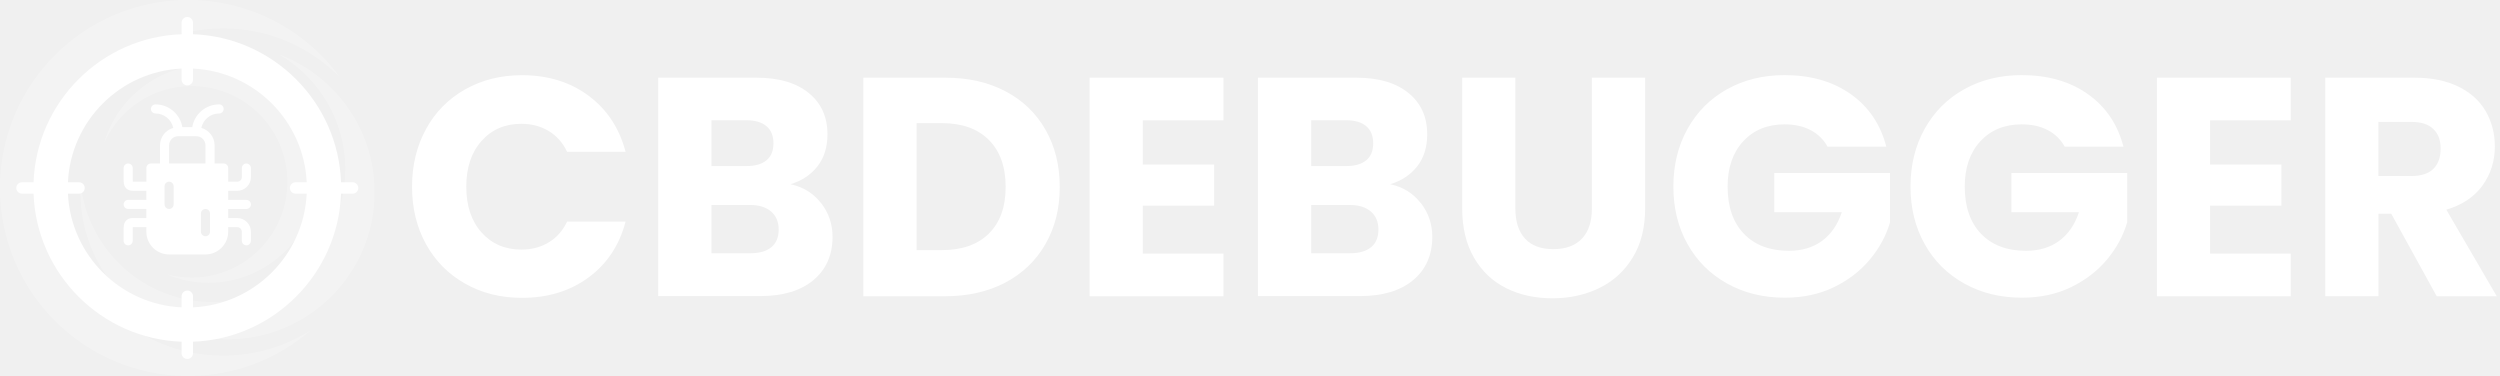
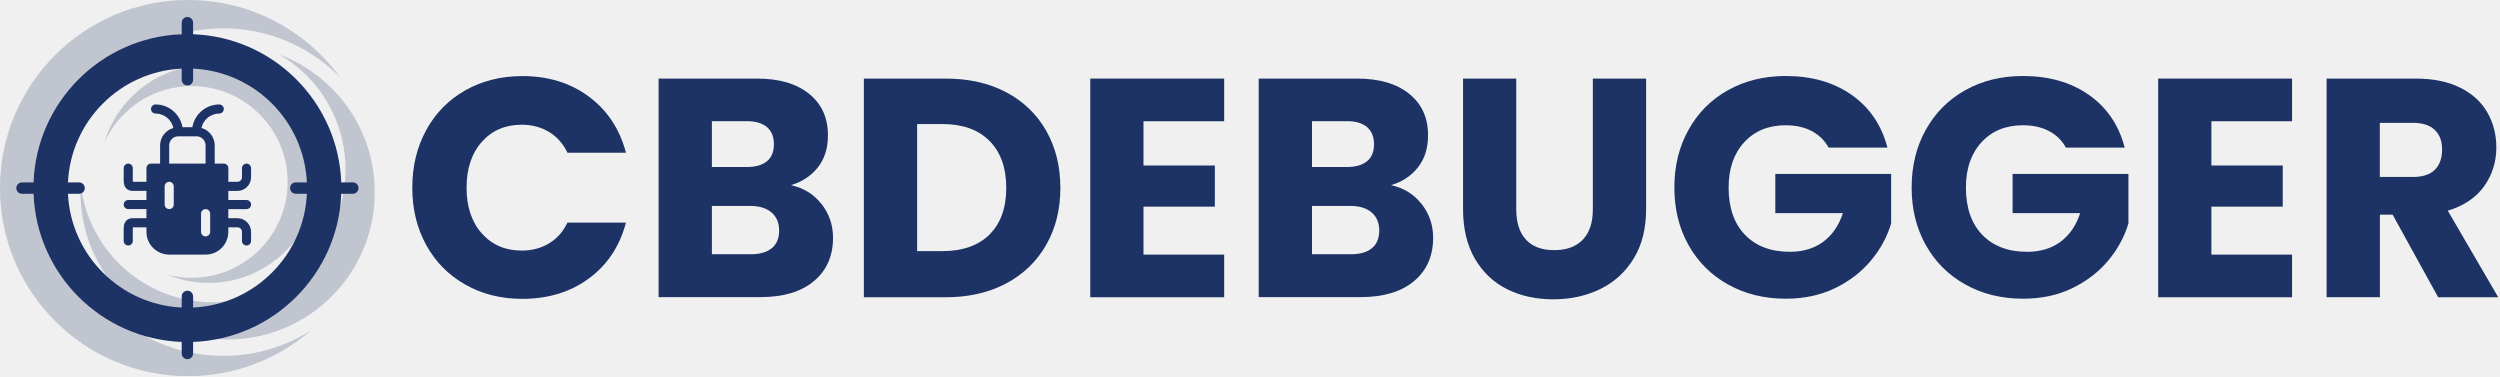
- <svg xmlns="http://www.w3.org/2000/svg" width="665" height="100" viewBox="0 0 665 100" fill="none">
-   <g clip-path="url(#clip0_721_4471)">
+ <svg xmlns="http://www.w3.org/2000/svg" width="1183" height="178" viewBox="0 0 1183 178" fill="none">
+   <g clip-path="url(#clip0_721_4281)">
    <g opacity="0.23">
-       <path d="M59.383 94.608C35.338 94.608 15.849 75.118 15.849 51.073C15.849 27.033 35.338 7.539 59.383 7.539C71.509 7.539 82.469 12.502 90.363 20.501C81.269 8.073 66.581 0 50.004 0C22.389 0 0 22.385 0 50C0 77.615 22.389 100 50 100C62.458 100 73.848 95.431 82.605 87.888C75.88 92.137 67.921 94.608 59.383 94.608Z" fill="white" />
-       <path d="M74.352 14.54C84.817 20.668 91.856 32.027 91.856 45.028C91.856 64.531 76.042 80.345 56.54 80.345C38.396 80.345 23.453 66.66 21.46 49.045C21.425 49.737 21.403 50.434 21.403 51.131C21.403 72.736 38.917 90.249 60.522 90.249C82.127 90.249 99.641 72.736 99.641 51.131C99.641 34.397 89.127 20.125 74.352 14.535" fill="white" />
-       <path d="M55.489 17.247C42.36 17.247 31.273 25.982 27.716 37.949C31.698 29.07 40.608 22.884 50.972 22.884C65.047 22.884 76.454 34.291 76.454 48.366C76.454 62.441 65.047 73.848 50.972 73.848C48.672 73.848 46.443 73.537 44.323 72.968C47.757 74.404 51.529 75.202 55.489 75.202C71.491 75.202 84.462 62.226 84.466 46.22C84.466 30.218 71.495 17.242 55.489 17.242" fill="white" />
+       <path d="M105.702 168.401C62.902 168.401 28.211 133.711 28.211 90.91C28.211 48.118 62.902 13.419 105.702 13.419C127.285 13.419 146.795 22.254 160.846 36.492C144.658 14.371 118.513 0 89.008 0C39.853 0 0 39.845 0 89C0 138.155 39.853 178 89 178C111.176 178 131.449 169.867 147.036 156.44C135.067 164.004 120.899 168.401 105.702 168.401Z" fill="#1D3366" />
+       <path d="M132.346 25.879C150.974 36.788 163.504 57.006 163.504 80.149C163.504 114.863 135.356 143.012 100.641 143.012C68.344 143.012 41.747 118.653 38.2 87.299C38.137 88.531 38.098 89.771 38.098 91.011C38.098 129.468 69.272 160.642 107.729 160.642C146.186 160.642 177.36 129.468 177.36 91.011C177.36 61.225 158.647 35.821 132.346 25.871" fill="#1D3366" />
+       <path d="M98.77 30.699C75.401 30.699 55.666 46.247 49.334 67.55C56.422 51.745 72.282 40.734 90.731 40.734C115.784 40.734 136.089 61.039 136.089 86.092C136.089 111.145 115.784 131.45 90.731 131.45C86.637 131.45 82.668 130.896 78.895 129.883C85.008 132.44 91.721 133.859 98.77 133.859C127.254 133.859 150.343 110.763 150.35 82.272C150.35 53.787 127.262 30.691 98.77 30.691" fill="#1D3366" />
    </g>
-     <path d="M93.788 48.484H90.718C89.933 27.115 72.705 9.886 51.336 9.102V6.031C51.336 5.195 50.657 4.516 49.821 4.516C48.984 4.516 48.305 5.195 48.305 6.031V9.102C26.936 9.886 9.708 27.115 8.923 48.484H5.853C5.016 48.484 4.337 49.163 4.337 49.999C4.337 50.836 5.016 51.515 5.853 51.515H8.923C9.708 72.883 26.936 90.112 48.305 90.896V93.967C48.305 94.804 48.984 95.483 49.821 95.483C50.657 95.483 51.336 94.804 51.336 93.967V90.896C72.705 90.112 89.933 72.883 90.718 51.515H93.788C94.625 51.515 95.304 50.836 95.304 49.999C95.304 49.163 94.625 48.484 93.788 48.484ZM78.627 51.515H81.584C80.809 67.859 67.685 80.983 51.341 81.758V78.802C51.341 77.965 50.662 77.286 49.825 77.286C48.988 77.286 48.309 77.965 48.309 78.802V81.758C31.965 80.983 18.841 67.859 18.066 51.515H21.023C21.859 51.515 22.538 50.836 22.538 49.999C22.538 49.163 21.859 48.484 21.023 48.484H18.066C18.841 32.14 31.965 19.015 48.309 18.24V21.197C48.309 22.034 48.988 22.713 49.825 22.713C50.662 22.713 51.341 22.034 51.341 21.197V18.24C67.685 19.015 80.809 32.14 81.584 48.484H78.627C77.791 48.484 77.112 49.163 77.112 49.999C77.112 50.836 77.791 51.515 78.627 51.515Z" fill="white" />
-     <path d="M65.542 43.489C64.876 43.489 64.333 44.033 64.333 44.699V47.117C64.333 47.782 63.79 48.326 63.124 48.326H60.706V44.699C60.706 44.033 60.163 43.489 59.497 43.489H57.079V38.653C57.079 36.446 55.585 34.597 53.557 34.019C54.021 31.833 55.962 30.186 58.288 30.186C58.954 30.186 59.497 29.642 59.497 28.977C59.497 28.311 58.954 27.768 58.288 27.768C54.7 27.768 51.717 30.387 51.139 33.817H48.502C47.924 30.392 44.945 27.768 41.353 27.768C40.687 27.768 40.144 28.311 40.144 28.977C40.144 29.642 40.687 30.186 41.353 30.186C43.674 30.186 45.619 31.833 46.084 34.019C44.06 34.597 42.562 36.446 42.562 38.653V43.489H40.144C39.478 43.489 38.935 44.033 38.935 44.699V48.326H35.325C35.299 48.098 35.299 47.721 35.303 47.45V44.699C35.303 44.033 34.76 43.489 34.094 43.489C33.428 43.489 32.885 44.033 32.885 44.699V47.432C32.876 48.391 32.867 49.39 33.577 50.104C34.002 50.533 34.58 50.748 35.303 50.748H38.93V53.166H34.094C33.428 53.166 32.885 53.709 32.885 54.375C32.885 55.041 33.428 55.584 34.094 55.584H38.93V58.002H35.303C34.58 58.002 34.002 58.217 33.577 58.646C32.867 59.365 32.876 60.359 32.881 61.319V64.052C32.881 64.718 33.424 65.261 34.09 65.261C34.755 65.261 35.299 64.718 35.299 64.052V61.301C35.299 61.029 35.294 60.653 35.321 60.425H38.93V61.634C38.93 64.968 41.642 67.683 44.975 67.683H54.652C57.986 67.683 60.697 64.972 60.697 61.634V60.425H63.115C63.781 60.425 64.325 60.968 64.325 61.634V64.052C64.325 64.718 64.868 65.261 65.534 65.261C66.199 65.261 66.743 64.718 66.743 64.052V61.634C66.743 59.632 65.113 58.007 63.115 58.007H60.697V55.589H65.538C66.204 55.589 66.747 55.045 66.747 54.38C66.747 53.714 66.204 53.171 65.538 53.171H60.697V50.752H63.115C65.117 50.752 66.743 49.123 66.743 47.125V44.707C66.743 44.041 66.204 43.498 65.534 43.498L65.542 43.489ZM44.98 38.653C44.98 37.317 46.066 36.235 47.398 36.235H52.234C53.57 36.235 54.652 37.322 54.652 38.653V43.489H44.975V38.653H44.98ZM46.189 54.375C46.189 55.041 45.646 55.584 44.98 55.584C44.314 55.584 43.771 55.041 43.771 54.375V49.539C43.771 48.873 44.314 48.33 44.98 48.33C45.646 48.33 46.189 48.873 46.189 49.539V54.375ZM55.866 61.634C55.866 62.3 55.322 62.843 54.657 62.843C53.991 62.843 53.447 62.3 53.447 61.634V56.798C53.447 56.132 53.991 55.589 54.657 55.589C55.322 55.589 55.866 56.132 55.866 56.798V61.634Z" fill="white" />
+     <path d="M166.943 86.302H161.477C160.081 48.266 129.414 17.599 91.378 16.203V10.737C91.378 9.248 90.169 8.039 88.68 8.039C87.191 8.039 85.982 9.248 85.982 10.737V16.203C47.946 17.599 17.279 48.266 15.883 86.302H10.417C8.928 86.302 7.719 87.511 7.719 89C7.719 90.489 8.928 91.698 10.417 91.698H15.883C17.279 129.734 47.946 160.401 85.982 161.797V167.263C85.982 168.752 87.191 169.961 88.68 169.961C90.169 169.961 91.378 168.752 91.378 167.263V161.797C129.414 160.401 160.081 129.734 161.477 91.698H166.943C168.432 91.698 169.641 90.489 169.641 89C169.641 87.511 168.432 86.302 166.943 86.302ZM139.956 91.698H145.219C143.839 120.79 120.478 144.151 91.386 145.531V140.268C91.386 138.779 90.177 137.57 88.688 137.57C87.199 137.57 85.99 138.779 85.99 140.268V145.531C56.898 144.151 33.537 120.79 32.156 91.698H37.42C38.909 91.698 40.118 90.489 40.118 89C40.118 87.511 38.909 86.302 37.42 86.302H32.156C33.537 57.21 56.898 33.849 85.99 32.468V37.732C85.99 39.221 87.199 40.43 88.688 40.43C90.177 40.43 91.386 39.221 91.386 37.732V32.468C120.478 33.849 143.839 57.21 145.219 86.302H139.956C138.467 86.302 137.258 87.511 137.258 89C137.258 90.489 138.467 91.698 139.956 91.698Z" fill="#1D3366" />
+     <path d="M116.665 77.413C115.48 77.413 114.513 78.38 114.513 79.565V83.869C114.513 85.054 113.546 86.021 112.361 86.021H108.057V79.565C108.057 78.38 107.09 77.413 105.905 77.413H101.601V68.804C101.601 64.874 98.942 61.584 95.332 60.555C96.158 56.664 99.612 53.732 103.753 53.732C104.938 53.732 105.905 52.765 105.905 51.58C105.905 50.395 104.938 49.428 103.753 49.428C97.367 49.428 92.057 54.091 91.028 60.196H86.333C85.304 54.098 80.002 49.428 73.608 49.428C72.423 49.428 71.456 50.395 71.456 51.58C71.456 52.765 72.423 53.732 73.608 53.732C77.741 53.732 81.203 56.664 82.029 60.555C78.427 61.584 75.76 64.874 75.76 68.804V77.413H71.456C70.271 77.413 69.304 78.38 69.304 79.565V86.021H62.879C62.832 85.616 62.832 84.945 62.84 84.462V79.565C62.84 78.38 61.873 77.413 60.688 77.413C59.502 77.413 58.535 78.38 58.535 79.565V84.43C58.52 86.138 58.504 87.916 59.767 89.187C60.524 89.951 61.553 90.333 62.84 90.333H69.296V94.637H60.688C59.502 94.637 58.535 95.604 58.535 96.789C58.535 97.975 59.502 98.942 60.688 98.942H69.296V103.246H62.84C61.553 103.246 60.524 103.628 59.767 104.392C58.504 105.671 58.52 107.441 58.528 109.148V114.014C58.528 115.199 59.495 116.166 60.68 116.166C61.865 116.166 62.832 115.199 62.832 114.014V109.117C62.832 108.634 62.824 107.963 62.871 107.558H69.296V109.71C69.296 115.644 74.123 120.478 80.056 120.478H97.281C103.215 120.478 108.041 115.651 108.041 109.71V107.558H112.346C113.531 107.558 114.498 108.525 114.498 109.71V114.014C114.498 115.199 115.465 116.166 116.65 116.166C117.835 116.166 118.802 115.199 118.802 114.014V109.71C118.802 106.146 115.901 103.253 112.346 103.253H108.041V98.949H116.658C117.843 98.949 118.81 97.982 118.81 96.797C118.81 95.612 117.843 94.645 116.658 94.645H108.041V90.341H112.346C115.909 90.341 118.802 87.44 118.802 83.885V79.58C118.802 78.395 117.843 77.428 116.65 77.428L116.665 77.413ZM80.064 68.804C80.064 66.426 81.998 64.5 84.368 64.5H92.977C95.355 64.5 97.281 66.434 97.281 68.804V77.413H80.056V68.804H80.064ZM82.216 96.789C82.216 97.975 81.249 98.942 80.064 98.942C78.879 98.942 77.912 97.975 77.912 96.789V88.181C77.912 86.996 78.879 86.029 80.064 86.029C81.249 86.029 82.216 86.996 82.216 88.181V96.789ZM99.441 109.71C99.441 110.895 98.474 111.862 97.289 111.862C96.104 111.862 95.137 110.895 95.137 109.71V101.101C95.137 99.916 96.104 98.949 97.289 98.949C98.474 98.949 99.441 99.916 99.441 101.101V109.71Z" fill="#1D3366" />
  </g>
-   <g clip-path="url(#clip1_721_4471)">
-     <path d="M113.338 34.287C115.82 29.787 119.29 26.276 123.73 23.773C128.169 21.271 133.214 20 138.844 20C145.745 20 151.657 21.816 156.561 25.468C161.464 29.121 164.753 34.085 166.408 40.381H150.85C149.7 37.959 148.045 36.103 145.926 34.831C143.808 33.56 141.386 32.935 138.682 32.935C134.324 32.935 130.792 34.448 128.088 37.495C125.384 40.522 124.032 44.598 124.032 49.663C124.032 54.728 125.384 58.804 128.088 61.831C130.792 64.857 134.324 66.391 138.682 66.391C141.386 66.391 143.808 65.766 145.926 64.494C148.045 63.223 149.7 61.387 150.85 58.945H166.408C164.753 65.241 161.464 70.185 156.561 73.797C151.657 77.409 145.745 79.225 138.844 79.225C133.214 79.225 128.169 77.974 123.73 75.451C119.29 72.949 115.82 69.458 113.338 64.978C110.856 60.499 109.604 55.394 109.604 49.663C109.604 43.932 110.856 38.807 113.338 34.307V34.287Z" fill="white" />
-     <path d="M218.389 53.981C220.427 56.604 221.456 59.591 221.456 62.961C221.456 67.824 219.761 71.678 216.371 74.503C212.981 77.348 208.239 78.761 202.165 78.761H175.085V20.666H201.237C207.149 20.666 211.77 22.018 215.099 24.722C218.449 27.426 220.104 31.098 220.104 35.74C220.104 39.17 219.216 41.995 217.42 44.275C215.624 46.535 213.243 48.109 210.257 48.997C213.626 49.724 216.33 51.378 218.368 54.001L218.389 53.981ZM189.25 44.174H198.533C200.853 44.174 202.629 43.67 203.88 42.641C205.131 41.612 205.737 40.118 205.737 38.121C205.737 36.123 205.111 34.61 203.88 33.56C202.629 32.511 200.853 31.986 198.533 31.986H189.25V44.154V44.174ZM205.192 65.745C206.483 64.676 207.129 63.102 207.129 61.064C207.129 59.026 206.463 57.432 205.111 56.261C203.759 55.111 201.903 54.526 199.521 54.526H189.25V67.36H199.683C202.064 67.36 203.88 66.815 205.192 65.745Z" fill="white" />
-     <path d="M267.484 24.298C272.064 26.72 275.616 30.13 278.118 34.529C280.62 38.928 281.891 43.972 281.891 49.724C281.891 55.474 280.64 60.459 278.118 64.878C275.596 69.297 272.044 72.707 267.443 75.149C262.843 77.57 257.495 78.801 251.421 78.801H229.648V20.666H251.421C257.556 20.666 262.903 21.877 267.484 24.298ZM263.024 62.133C266.011 59.208 267.504 55.071 267.504 49.724C267.504 44.376 266.011 40.199 263.024 37.213C260.038 34.226 255.881 32.753 250.513 32.753H243.814V66.532H250.513C255.861 66.532 260.038 65.079 263.024 62.154V62.133Z" fill="white" />
-     <path d="M303.987 32.007V43.771H322.955V54.708H303.987V67.461H325.437V78.801H289.842V20.666H325.437V32.007H303.987Z" fill="white" />
-     <path d="M377.922 53.981C379.96 56.604 380.989 59.591 380.989 62.961C380.989 67.824 379.294 71.678 375.904 74.503C372.514 77.348 367.772 78.761 361.698 78.761H334.618V20.666H360.77C366.682 20.666 371.303 22.018 374.633 24.722C377.982 27.426 379.637 31.098 379.637 35.74C379.637 39.17 378.749 41.995 376.953 44.275C375.157 46.535 372.776 48.109 369.79 48.997C373.16 49.724 375.864 51.378 377.902 54.001L377.922 53.981ZM348.784 44.174H358.066C360.386 44.174 362.162 43.67 363.413 42.641C364.664 41.612 365.27 40.118 365.27 38.121C365.27 36.123 364.644 34.61 363.413 33.56C362.162 32.511 360.386 31.986 358.066 31.986H348.784V44.154V44.174ZM364.725 65.745C366.016 64.676 366.662 63.102 366.662 61.064C366.662 59.026 365.996 57.432 364.644 56.261C363.292 55.111 361.436 54.526 359.055 54.526H348.784V67.36H359.216C361.597 67.36 363.413 66.815 364.725 65.745Z" fill="white" />
-     <path d="M403.085 20.666V55.434C403.085 58.905 403.932 61.589 405.648 63.465C407.363 65.342 409.865 66.27 413.174 66.27C416.484 66.27 419.026 65.342 420.802 63.465C422.578 61.589 423.445 58.905 423.445 55.434V20.666H437.611V55.353C437.611 60.539 436.501 64.938 434.301 68.51C432.102 72.102 429.136 74.806 425.403 76.622C421.669 78.438 417.533 79.346 412.952 79.346C408.372 79.346 404.275 78.458 400.663 76.662C397.051 74.866 394.186 72.162 392.087 68.55C389.989 64.938 388.939 60.539 388.939 55.353V20.666H403.105H403.085Z" fill="white" />
-     <path d="M486.141 39.049C485.091 37.112 483.578 35.639 481.621 34.61C479.663 33.581 477.363 33.077 474.699 33.077C470.119 33.077 466.446 34.59 463.682 37.596C460.917 40.603 459.545 44.619 459.545 49.643C459.545 54.991 460.998 59.188 463.883 62.194C466.789 65.201 470.764 66.715 475.849 66.715C479.32 66.715 482.266 65.827 484.668 64.071C487.069 62.295 488.824 59.773 489.914 56.444H471.955V46.011H502.748V59.168C501.698 62.699 499.923 65.988 497.4 69.015C494.878 72.042 491.69 74.504 487.836 76.38C483.961 78.257 479.603 79.185 474.76 79.185C469.029 79.185 463.904 77.934 459.404 75.412C454.904 72.909 451.393 69.418 448.891 64.939C446.368 60.459 445.117 55.354 445.117 49.623C445.117 43.892 446.368 38.767 448.891 34.267C451.393 29.767 454.884 26.256 459.363 23.754C463.843 21.252 468.948 19.98 474.679 19.98C481.641 19.98 487.493 21.655 492.275 25.025C497.057 28.395 500.205 33.056 501.759 39.009H486.12L486.141 39.049Z" fill="white" />
-     <path d="M549.22 39.049C548.17 37.112 546.657 35.639 544.7 34.61C542.742 33.581 540.442 33.077 537.778 33.077C533.198 33.077 529.525 34.59 526.761 37.596C523.996 40.603 522.624 44.619 522.624 49.643C522.624 54.991 524.077 59.188 526.963 62.194C529.868 65.201 533.844 66.715 538.929 66.715C542.399 66.715 545.345 65.827 547.747 64.071C550.148 62.295 551.904 59.773 552.993 56.444H535.034V46.011H565.827V59.168C564.778 62.699 563.002 65.988 560.48 69.015C557.957 72.042 554.769 74.504 550.915 76.38C547.04 78.257 542.682 79.185 537.839 79.185C532.108 79.185 526.983 77.934 522.483 75.412C517.983 72.909 514.472 69.418 511.97 64.939C509.447 60.459 508.196 55.354 508.196 49.623C508.196 43.892 509.447 38.767 511.97 34.267C514.472 29.767 517.963 26.256 522.443 23.754C526.922 21.252 532.027 19.98 537.758 19.98C544.72 19.98 550.572 21.655 555.354 25.025C560.136 28.395 563.284 33.056 564.838 39.009H549.2L549.22 39.049Z" fill="white" />
-     <path d="M587.882 32.007V43.771H606.85V54.708H587.882V67.461H609.332V78.801H573.736V20.666H609.332V32.007H587.882Z" fill="white" />
-     <path d="M648.156 78.781L636.069 56.847H632.679V78.781H618.514V20.666H642.264C646.845 20.666 650.759 21.473 653.988 23.067C657.217 24.661 659.638 26.861 661.232 29.646C662.826 32.43 663.633 35.538 663.633 38.968C663.633 42.822 662.544 46.273 660.364 49.32C658.185 52.347 654.977 54.506 650.719 55.777L664.138 78.801H648.156V78.781ZM632.659 46.818H641.437C644.04 46.818 645.977 46.192 647.268 44.921C648.56 43.65 649.206 41.854 649.206 39.533C649.206 37.213 648.56 35.578 647.268 34.327C645.977 33.056 644.02 32.43 641.437 32.43H632.659V46.838V46.818Z" fill="white" />
+   <g clip-path="url(#clip1_721_4281)">
+     <path d="M201.742 61.43C206.159 53.42 212.337 47.171 220.239 42.717C228.141 38.263 237.121 36 247.142 36C259.426 36 269.95 39.233 278.678 45.734C287.407 52.235 293.261 61.071 296.207 72.277H268.514C266.466 67.967 263.521 64.663 259.75 62.4C255.978 60.137 251.668 59.024 246.855 59.024C239.097 59.024 232.811 61.718 227.998 67.141C223.185 72.529 220.778 79.784 220.778 88.8C220.778 97.815 223.185 105.071 227.998 110.458C232.811 115.846 239.097 118.576 246.855 118.576C251.668 118.576 255.978 117.463 259.75 115.2C263.521 112.937 266.466 109.668 268.514 105.322H296.207C293.261 116.529 287.407 125.329 278.678 131.758C269.95 138.187 259.426 141.42 247.142 141.42C237.121 141.42 228.141 139.193 220.239 134.703C212.337 130.249 206.159 124.036 201.742 116.062C197.324 108.088 195.097 99.001 195.097 88.8C195.097 78.599 197.324 69.476 201.742 61.466V61.43Z" fill="#1D3366" />
+     <path d="M388.732 96.487C392.36 101.156 394.191 106.472 394.191 112.47C394.191 121.126 391.174 127.987 385.14 133.015C379.106 138.08 370.665 140.594 359.854 140.594H311.651V37.185H358.201C368.725 37.185 376.951 39.592 382.877 44.405C388.84 49.218 391.785 55.755 391.785 64.016C391.785 70.123 390.205 75.151 387.008 79.21C383.811 83.233 379.573 86.034 374.257 87.615C380.255 88.908 385.068 91.853 388.696 96.522L388.732 96.487ZM336.866 79.03H353.388C357.519 79.03 360.68 78.132 362.907 76.3C365.134 74.469 366.211 71.811 366.211 68.255C366.211 64.699 365.098 62.005 362.907 60.137C360.68 58.27 357.519 57.336 353.388 57.336H336.866V78.994V79.03ZM365.241 117.427C367.54 115.523 368.69 112.722 368.69 109.094C368.69 105.466 367.504 102.629 365.098 100.545C362.691 98.498 359.387 97.456 355.148 97.456H336.866V120.3H355.436C359.674 120.3 362.907 119.331 365.241 117.427Z" fill="#1D3366" />
+     <path d="M476.121 43.651C484.275 47.961 490.596 54.031 495.05 61.861C499.504 69.692 501.767 78.671 501.767 88.908C501.767 99.144 499.54 108.016 495.05 115.882C490.56 123.748 484.239 129.819 476.049 134.165C467.86 138.475 458.342 140.666 447.53 140.666H408.774V37.185H447.53C458.449 37.185 467.968 39.341 476.121 43.651ZM468.183 110.998C473.499 105.789 476.157 98.426 476.157 88.908C476.157 79.389 473.499 71.954 468.183 66.638C462.867 61.323 455.468 58.701 445.914 58.701H433.989V118.828H445.914C455.432 118.828 462.867 116.242 468.183 111.033V110.998Z" fill="#1D3366" />
+     <path d="M541.097 57.372V78.312H574.86V97.78H541.097V120.48H579.278V140.666H515.918V37.185H579.278V57.372H541.097Z" fill="#1D3366" />
+     <path d="M672.702 96.487C676.329 101.156 678.161 106.472 678.161 112.47C678.161 121.126 675.144 127.987 669.11 133.015C663.076 138.08 654.635 140.594 643.823 140.594H595.621V37.185H642.171C652.695 37.185 660.92 39.592 666.847 44.405C672.809 49.218 675.755 55.755 675.755 64.016C675.755 70.123 674.174 75.151 670.978 79.21C667.781 83.233 663.542 86.034 658.227 87.615C664.225 88.908 669.038 91.853 672.666 96.522L672.702 96.487ZM620.836 79.03H637.358C641.489 79.03 644.649 78.132 646.876 76.3C649.103 74.469 650.181 71.811 650.181 68.255C650.181 64.699 649.067 62.005 646.876 60.137C644.649 58.27 641.489 57.336 637.358 57.336H620.836V78.994V79.03ZM649.211 117.427C651.51 115.523 652.659 112.722 652.659 109.094C652.659 105.466 651.474 102.629 649.067 100.545C646.661 98.498 643.356 97.456 639.118 97.456H620.836V120.3H639.405C643.644 120.3 646.876 119.331 649.211 117.427Z" fill="#1D3366" />
+     <path d="M717.492 37.185V99.073C717.492 105.251 719 110.028 722.053 113.368C725.106 116.709 729.56 118.361 735.451 118.361C741.341 118.361 745.867 116.709 749.028 113.368C752.189 110.028 753.733 105.251 753.733 99.073V37.185H778.948V98.929C778.948 108.16 776.972 115.99 773.057 122.348C769.142 128.741 763.862 133.554 757.217 136.787C750.572 140.019 743.209 141.636 735.056 141.636C726.902 141.636 719.611 140.055 713.182 136.859C706.752 133.662 701.652 128.849 697.916 122.42C694.181 115.99 692.313 108.16 692.313 98.929V37.185H717.528H717.492Z" fill="#1D3366" />
+     <path d="M865.331 69.908C863.463 66.459 860.769 63.837 857.285 62.006C853.801 60.174 849.706 59.276 844.965 59.276C836.812 59.276 830.275 61.97 825.354 67.322C820.433 72.673 817.991 79.821 817.991 88.765C817.991 98.283 820.577 105.754 825.713 111.106C830.885 116.458 837.961 119.151 847.013 119.151C853.19 119.151 858.435 117.571 862.709 114.446C866.983 111.285 870.108 106.796 872.048 100.869H840.08V82.299H894.892V105.718C893.024 112.004 889.863 117.858 885.373 123.246C880.883 128.634 875.208 133.016 868.348 136.356C861.452 139.697 853.693 141.349 845.073 141.349C834.872 141.349 825.749 139.122 817.739 134.632C809.729 130.178 803.48 123.965 799.026 115.991C794.536 108.017 792.309 98.93 792.309 88.729C792.309 78.528 794.536 69.405 799.026 61.395C803.48 53.385 809.693 47.135 817.667 42.682C825.641 38.228 834.728 35.965 844.929 35.965C857.321 35.965 867.737 38.946 876.25 44.944C884.763 50.943 890.366 59.24 893.132 69.836H865.295L865.331 69.908Z" fill="#1D3366" />
+     <path d="M977.612 69.908C975.744 66.459 973.05 63.837 969.566 62.006C966.082 60.174 961.987 59.276 957.246 59.276C949.093 59.276 942.555 61.97 937.635 67.322C932.714 72.673 930.271 79.821 930.271 88.765C930.271 98.283 932.858 105.754 937.994 111.106C943.166 116.458 950.242 119.151 959.293 119.151C965.471 119.151 970.715 117.571 974.99 114.446C979.264 111.285 982.389 106.796 984.328 100.869H952.361V82.299H1007.17V105.718C1005.3 112.004 1002.14 117.858 997.654 123.246C993.164 128.634 987.489 133.016 980.629 136.356C973.732 139.697 965.974 141.349 957.354 141.349C947.153 141.349 938.03 139.122 930.02 134.632C922.01 130.178 915.76 123.965 911.307 115.991C906.817 108.017 904.59 98.93 904.59 88.729C904.59 78.528 906.817 69.405 911.307 61.395C915.76 53.385 921.974 47.135 929.948 42.682C937.922 38.228 947.009 35.965 957.21 35.965C969.602 35.965 980.018 38.946 988.531 44.944C997.043 50.943 1002.65 59.24 1005.41 69.836H977.576L977.612 69.908Z" fill="#1D3366" />
+     <path d="M1046.43 57.372V78.312H1080.19V97.78H1046.43V120.48H1084.61V140.666H1021.25V37.185H1084.61V57.372H1046.43Z" fill="#1D3366" />
+     <path d="M1153.72 140.63L1132.2 101.587H1126.17V140.63H1100.95V37.185H1143.23C1151.38 37.185 1158.35 38.622 1164.1 41.46C1169.85 44.297 1174.16 48.212 1176.99 53.169C1179.83 58.126 1181.27 63.657 1181.27 69.763C1181.27 76.624 1179.33 82.766 1175.45 88.189C1171.57 93.577 1165.86 97.42 1158.28 99.683L1182.17 140.666H1153.72V140.63ZM1126.13 83.736H1141.76C1146.39 83.736 1149.84 82.622 1152.14 80.359C1154.44 78.096 1155.59 74.9 1155.59 70.769C1155.59 66.638 1154.44 63.729 1152.14 61.502C1149.84 59.239 1146.35 58.126 1141.76 58.126H1126.13V83.772V83.736Z" fill="#1D3366" />
  </g>
  <defs>
-     <clipPath id="clip0_721_4471">
-       <rect width="99.641" height="100" fill="white" />
+     <clipPath id="clip0_721_4281">
+       <rect width="177.361" height="178" fill="white" />
    </clipPath>
-     <clipPath id="clip1_721_4471">
-       <rect width="554.533" height="59.366" fill="white" transform="translate(109.604 20)" />
+     <clipPath id="clip1_721_4281">
+       <rect width="987.069" height="105.671" fill="white" transform="translate(195.097 36)" />
    </clipPath>
  </defs>
</svg>
